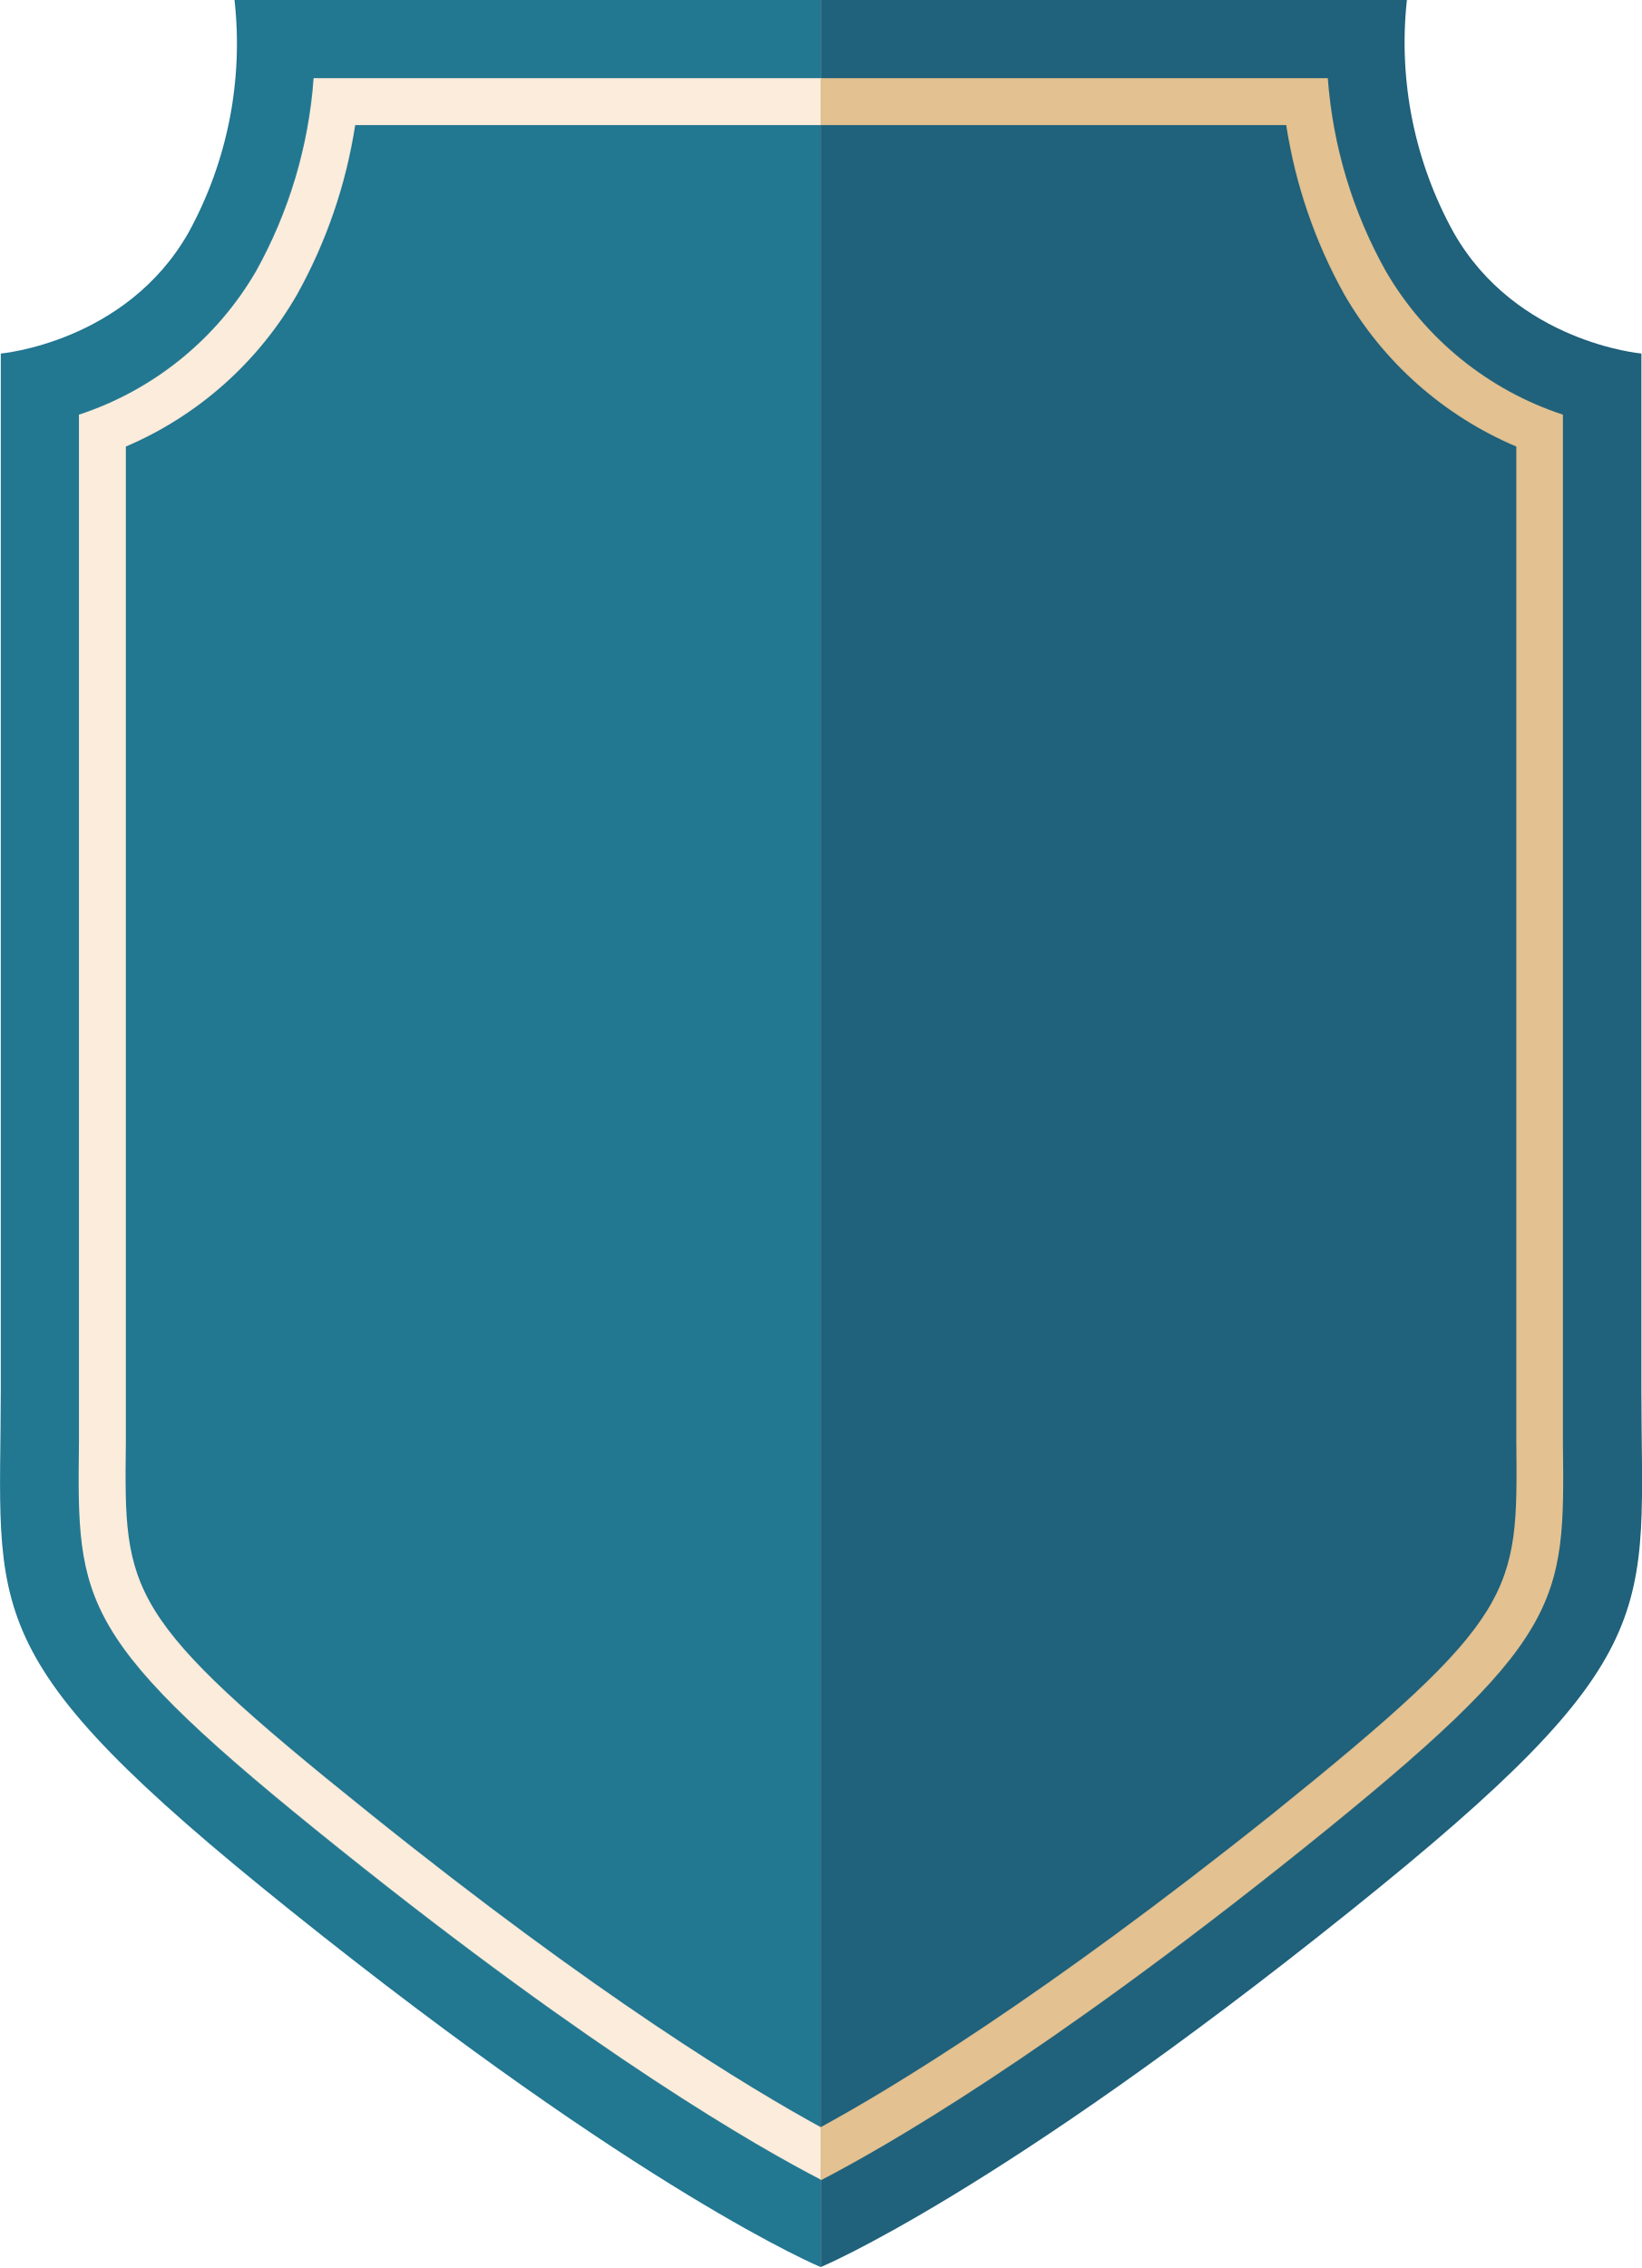
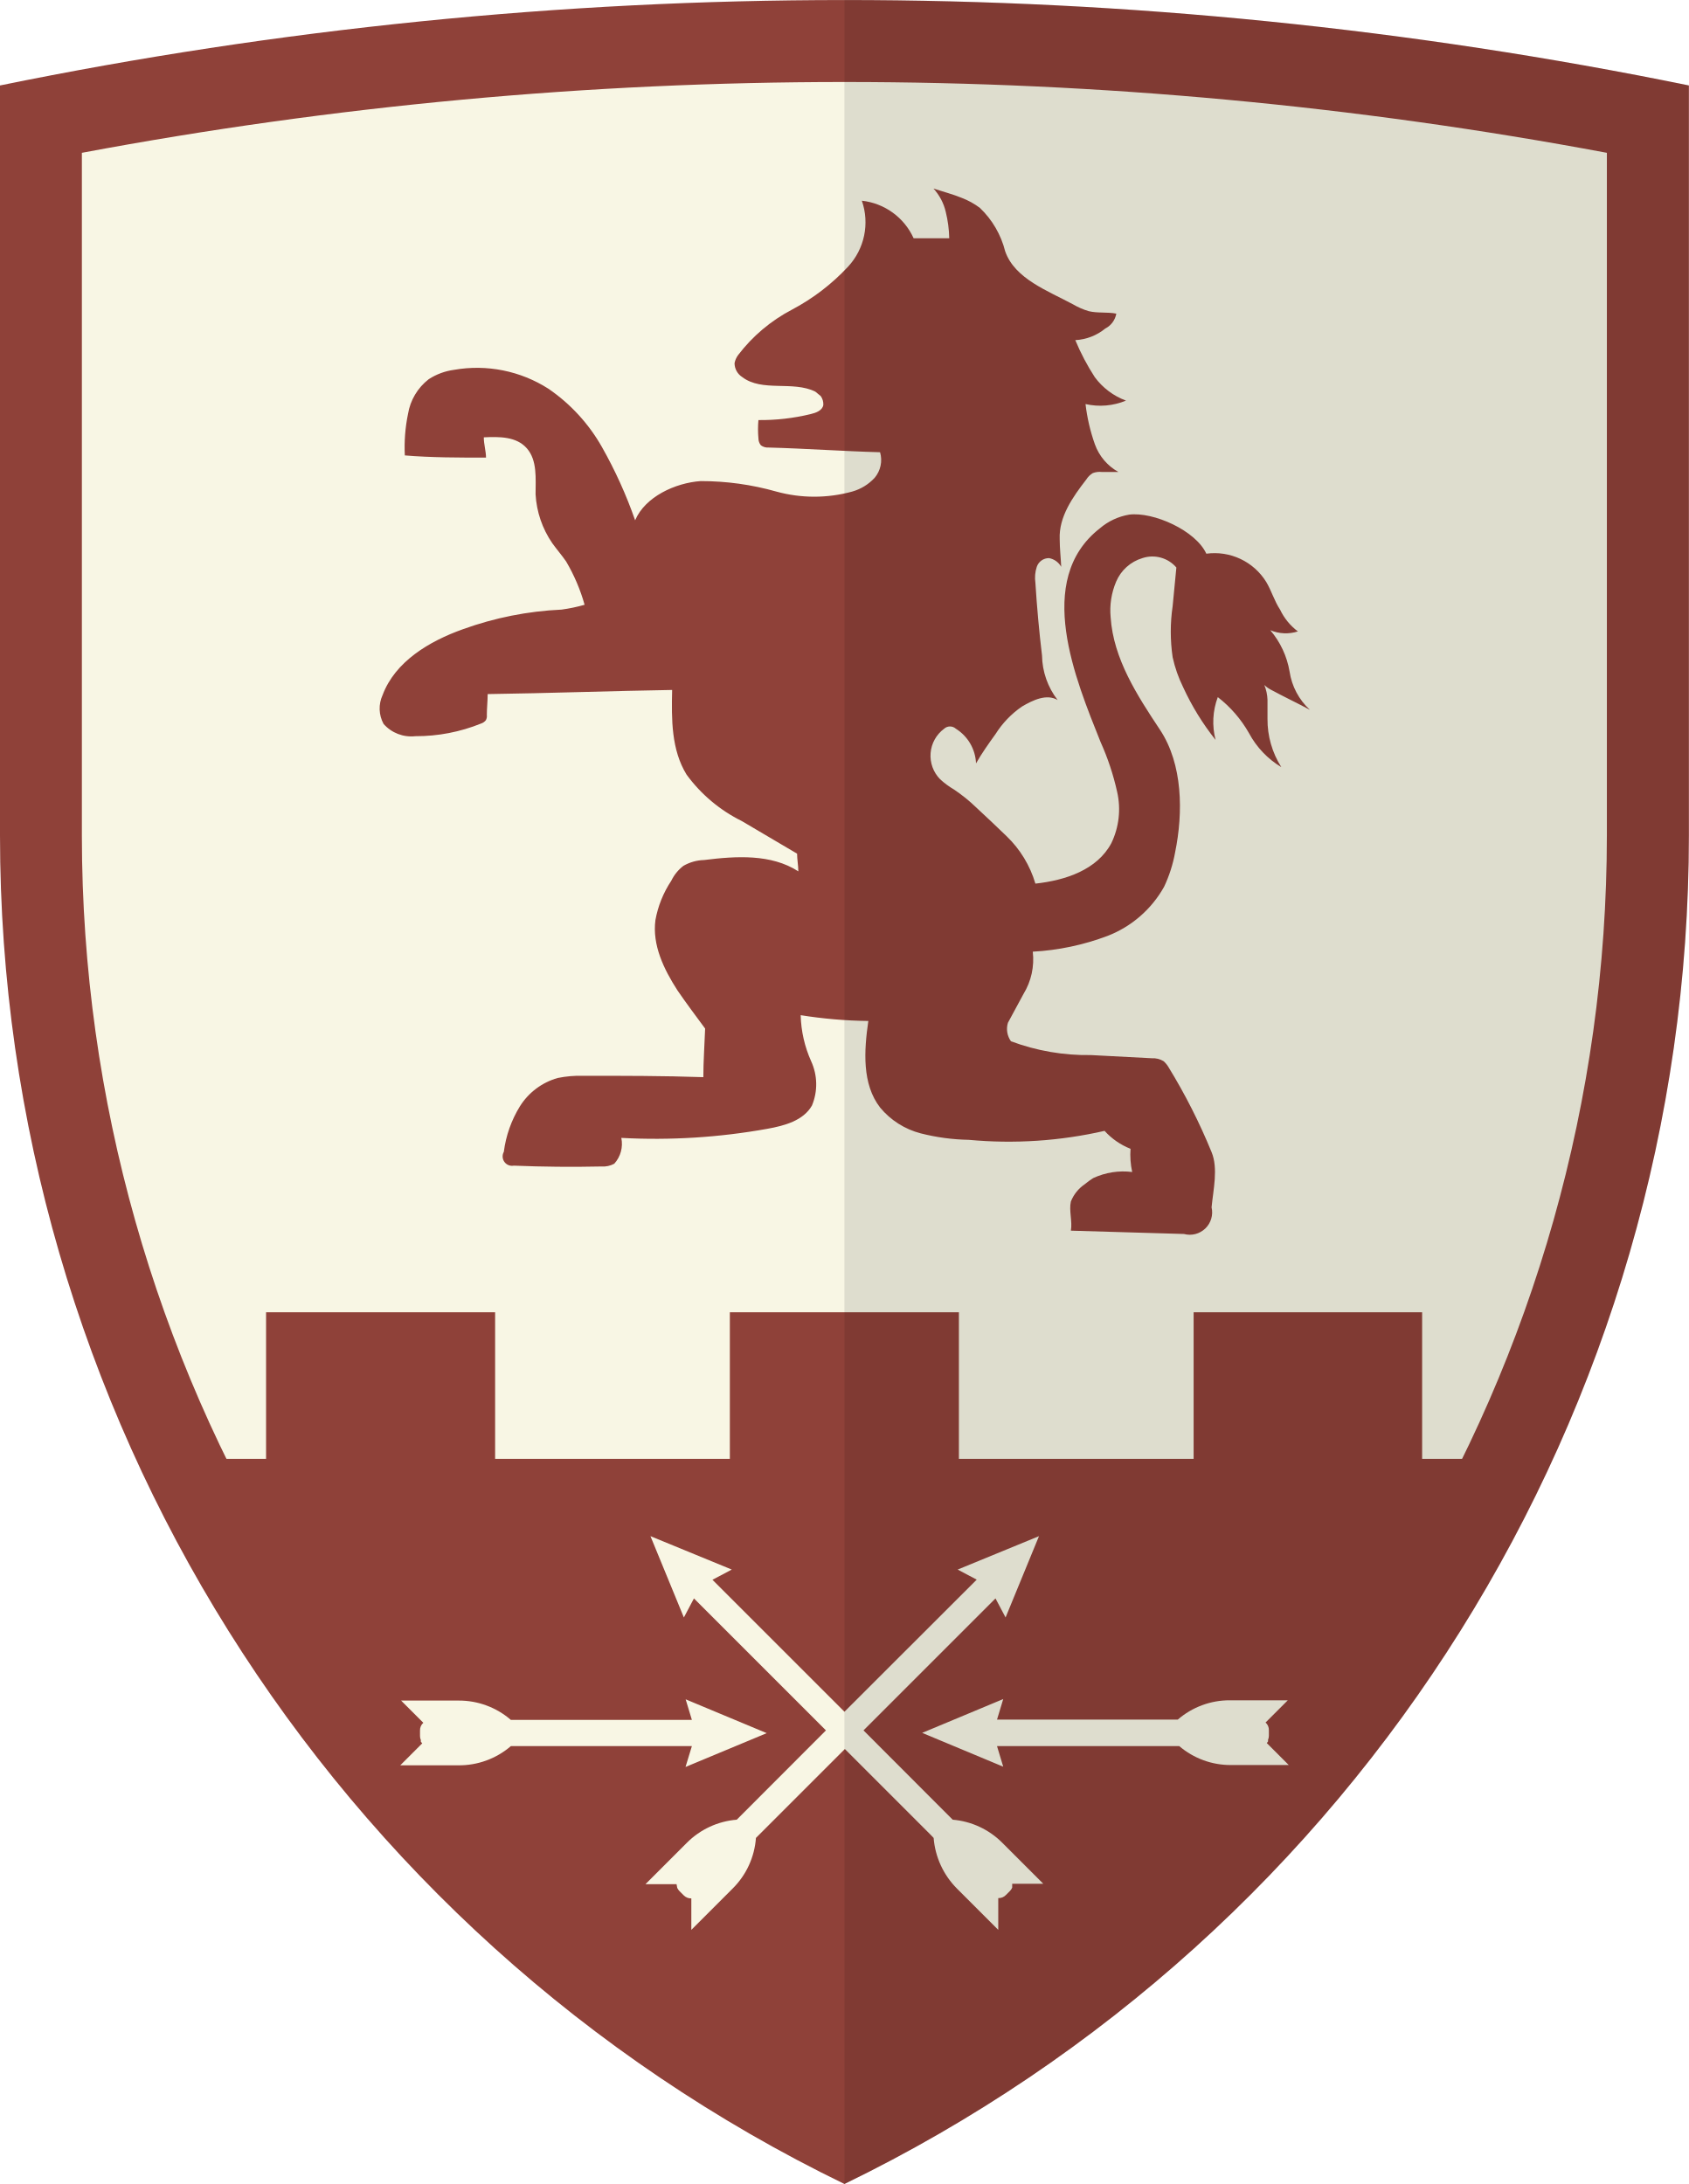
- <svg xmlns="http://www.w3.org/2000/svg" viewBox="0 0 105 145">
+ <svg xmlns="http://www.w3.org/2000/svg" viewBox="0 0 122.32 158.21">
  <defs>
-     <style>.cls-1{fill:#227791;}.cls-2{fill:#20617b;}.cls-3{fill:#fcecdb;}.cls-4{fill:#e3c190;}</style>
+     <style>.cls-1{isolation:isolate;}.cls-2{fill:#8f4139;}.cls-3{fill:#f8f6e4;}.cls-4{fill:#e4e5e6;mix-blend-mode:multiply;}</style>
  </defs>
-   <g id="Capa_2" data-name="Capa 2">
-     <g id="OBJECTS">
-       <path class="cls-1" d="M52.5,0V145s-11.33-4.69-33.92-22.81C-1.85,105.81.05,103.25.05,88.84V22.61s8-.7,12-7.72A25.12,25.12,0,0,0,15,0Z" />
-       <path class="cls-2" d="M52.5,0V145s11.33-4.69,33.92-22.81C106.85,105.81,105,103.25,105,88.84V22.61s-8-.7-12-7.72A25.12,25.12,0,0,1,90,0Z" />
-       <path class="cls-3" d="M20.06,5a29.78,29.78,0,0,1-3.69,12.36A20.51,20.51,0,0,1,5.05,26.52V88.84c0,1.22,0,2.36,0,3.42-.12,10.37-.15,12.53,16.68,26,16.43,13.17,26.77,19.08,30.8,21.16V5Z" />
-       <path class="cls-4" d="M83.3,118.29c16.83-13.5,16.8-15.66,16.68-26,0-1.06,0-2.2,0-3.42V26.52a20.51,20.51,0,0,1-11.32-9.16A29.78,29.78,0,0,1,84.94,5H52.5V139.45h0C56.53,137.37,66.87,131.46,83.3,118.29Z" />
-       <path class="cls-1" d="M22.72,8A32.36,32.36,0,0,1,19,18.84,23.09,23.09,0,0,1,8.05,28.56V88.84c0,1.23,0,2.38,0,3.46-.11,9.59-.13,11.07,15.56,23.65C38.25,127.72,48,133.59,52.5,136.05V8Z" />
-       <path class="cls-2" d="M81.42,116C97.11,103.37,97.09,101.89,97,92.3c0-1.08,0-2.23,0-3.46V28.56A23.09,23.09,0,0,1,86,18.84,32.36,32.36,0,0,1,82.28,8H52.5V136.05h0C57,133.6,66.75,127.72,81.42,116Z" />
+   <g class="cls-1">
+     <g id="Capa_2" data-name="Capa 2">
+       <g id="OBJECT">
+         <path class="cls-2" d="M122.32,6.19A305.36,305.36,0,0,0,0,6.19V60.52a108.6,108.6,0,0,0,61.16,97.69h0a108.6,108.6,0,0,0,61.16-97.69V6.19Z" />
+         <path class="cls-3" d="M61.16,151.57a102.68,102.68,0,0,1-55.23-91V11.07a299.82,299.82,0,0,1,110.45,0V60.52a102.64,102.64,0,0,1-55.22,91Z" />
+         <path class="cls-2" d="M109,105.68h-6V95.06H86.45v10.62h-17V95.06H52.86v10.62h-17V95.06H19.27v10.62h-6c.4.66,12.07,21.81,14.17,24.58L61.16,155.8,97,128.86C99.11,126.08,108.64,106.34,109,105.68Z" />
+         <path class="cls-2" d="M27.71,50.35c.91-2.43,3.38-3.9,5.82-4.77a24.22,24.22,0,0,1,7.14-1.42,11.79,11.79,0,0,0,1.67-.35A13.18,13.18,0,0,0,41,40.67c-.31-.45-.67-.86-1-1.32a6.93,6.93,0,0,1-1.21-3.54c0-1.16.13-2.46-.63-3.33s-2-.85-3.12-.8c0,.51.16,1,.16,1.47-1.92,0-4,0-5.88-.16a11.92,11.92,0,0,1,.23-3,4,4,0,0,1,1.5-2.52,4.46,4.46,0,0,1,1.84-.68,9.6,9.6,0,0,1,6.83,1.37,12.69,12.69,0,0,1,3.88,4.23A32.45,32.45,0,0,1,46,37.69c.72-1.7,2.9-2.71,4.75-2.84a20.07,20.07,0,0,1,5.48.76,10.34,10.34,0,0,0,5.49,0,3.49,3.49,0,0,0,1.63-1,2,2,0,0,0,.39-1.85c-2.64-.07-5.41-.27-8.06-.34a.85.85,0,0,1-.57-.16.8.8,0,0,1-.18-.5,7.37,7.37,0,0,1,0-1.33A15.34,15.34,0,0,0,58.7,30c.39-.09.86-.26.93-.66a1,1,0,0,0-.19-.65l-.39-.32c-1.64-.81-3.85.05-5.3-1.06a1.2,1.2,0,0,1-.55-1,1.43,1.43,0,0,1,.26-.59,11.74,11.74,0,0,1,3.9-3.29,15.34,15.34,0,0,0,4.06-3.11,4.73,4.73,0,0,0,1-4.78,4.67,4.67,0,0,1,3.75,2.72l2.58,0a8.68,8.68,0,0,0-.25-1.9,3.77,3.77,0,0,0-.89-1.7c.61.2,1.47.43,2.06.68a5.33,5.33,0,0,1,1.3.72,6.55,6.55,0,0,1,1.83,3.14c.69,2,3.11,2.87,4.94,3.86a5,5,0,0,0,1.11.48c.65.16,1.34.05,2,.18a1.51,1.51,0,0,1-.8,1.08,3.74,3.74,0,0,1-2.17.84,16.65,16.65,0,0,0,1.41,2.68,4.93,4.93,0,0,0,2.26,1.7,4.83,4.83,0,0,1-2.93.25,13.32,13.32,0,0,0,.68,2.92A3.74,3.74,0,0,0,81,34.19h-1.2a1.42,1.42,0,0,0-.65.08,1.38,1.38,0,0,0-.47.46c-1,1.29-2,2.72-1.93,4.33,0,.66.08,1.35.11,2a1.28,1.28,0,0,0-.88-.63.93.93,0,0,0-.89.63,2.53,2.53,0,0,0-.1,1.16c.11,1.76.27,3.52.48,5.27a5.4,5.4,0,0,0,1.13,3.22c-.79-.47-1.78,0-2.58.47a6.84,6.84,0,0,0-1.92,2c-.5.69-1,1.4-1.41,2.12a3.11,3.11,0,0,0-1.46-2.51.63.63,0,0,0-.85,0,2.43,2.43,0,0,0-.29,3.66,5.86,5.86,0,0,0,1,.74,11.58,11.58,0,0,1,1.6,1.29c.7.65,1.52,1.42,2.21,2.09a7.85,7.85,0,0,1,2.09,3.44c2.19-.24,4.47-1,5.5-2.93a5.66,5.66,0,0,0,.42-3.72,18.65,18.65,0,0,0-1.2-3.61c-1.8-4.51-4.84-11.73-.06-15.47a4.4,4.4,0,0,1,2.13-1c1.76-.22,4.82,1.15,5.59,2.83a4.4,4.4,0,0,1,4.34,2.05c.38.64.59,1.38,1,2A4.25,4.25,0,0,0,94,45.74,2.87,2.87,0,0,1,92,45.65a6.23,6.23,0,0,1,1.4,3,4.7,4.7,0,0,0,1.47,2.77c-.93-.5-1.89-.95-2.81-1.45a2,2,0,0,1-.49-.35,3.11,3.11,0,0,1,.23,1.07c0,.46,0,.92,0,1.38a6.43,6.43,0,0,0,1,3.5,6.37,6.37,0,0,1-2.34-2.46,8.76,8.76,0,0,0-2.26-2.61,5.13,5.13,0,0,0-.16,3.1,18.51,18.51,0,0,1-2.35-3.82,9.49,9.49,0,0,1-.76-2.17,12.74,12.74,0,0,1,0-3.7l.27-2.8a2.29,2.29,0,0,0-2.46-.68,3,3,0,0,0-1.9,1.7,5.32,5.32,0,0,0-.4,2.59c.2,3,1.91,5.64,3.57,8.14s1.69,6,1.1,8.88a10,10,0,0,1-.8,2.5,8,8,0,0,1-4.1,3.56,18.14,18.14,0,0,1-5.41,1.14A4.8,4.8,0,0,1,74.13,72L73,74.09a1.53,1.53,0,0,0,.22,1.34,15.8,15.8,0,0,0,5.8,1l4.39.23a1.49,1.49,0,0,1,.86.21,1.78,1.78,0,0,1,.37.45,42.61,42.61,0,0,1,3.11,6.14c.49,1.18.12,2.73,0,4a1.62,1.62,0,0,1-2,1.93l-8.19-.24c.12-.67-.15-1.46,0-2.11a2.7,2.7,0,0,1,1-1.25,5.44,5.44,0,0,1,.62-.45A5.16,5.16,0,0,1,82,84.9a5.9,5.9,0,0,1-.12-1.68A5,5,0,0,1,80,81.92a31.13,31.13,0,0,1-9.83.65,15.2,15.2,0,0,1-3.49-.47,5.66,5.66,0,0,1-2.93-1.86c-1.33-1.71-1.17-4.13-.86-6.28a33.52,33.52,0,0,1-4.9-.42,8.69,8.69,0,0,0,.76,3.34,4,4,0,0,1,.06,3.2c-.62,1.1-2,1.47-3.23,1.69A45.75,45.75,0,0,1,45,82.43a2.14,2.14,0,0,1-.51,1.87,1.68,1.68,0,0,1-.92.2q-3.18.07-6.36-.06a.68.68,0,0,1-.72-1,8.31,8.31,0,0,1,1.16-3.29,4.76,4.76,0,0,1,2.74-2.06,8.2,8.2,0,0,1,1.86-.16c2.9,0,5.79,0,8.69.1,0-1.11.09-2.41.13-3.52-.65-.88-1.37-1.84-2-2.76-1-1.55-1.84-3.3-1.6-5.1a7.58,7.58,0,0,1,1.15-2.85,3,3,0,0,1,.88-1.08A3.17,3.17,0,0,1,51,62.3c2.32-.29,4.85-.45,6.82.82,0-.41-.09-.87-.09-1.28l-4-2.36a11,11,0,0,1-4-3.36c-1.11-1.8-1.1-4-1.05-6.14-4.35.07-9,.24-13.36.3,0,.53-.06,1-.06,1.51a.62.62,0,0,1-.07.38.71.71,0,0,1-.34.24,12.54,12.54,0,0,1-4.77.92,2.67,2.67,0,0,1-2.3-.89A2.33,2.33,0,0,1,27.71,50.35Z" />
+         <path class="cls-3" d="M72.59,133.49A5.74,5.74,0,0,0,69,131.82l-6.46-6.47,9.56-9.56.73,1.38,2.42-5.89-5.89,2.42,1.38.73L61.16,124l-9.56-9.56L53,113.7l-5.89-2.42,2.42,5.89.73-1.38,9.56,9.56-6.46,6.47a5.74,5.74,0,0,0-3.61,1.67l-3,3H49l.05.27a.81.81,0,0,0,.17.24l.3.3a.73.73,0,0,0,.55.22v2.28l3-3a5.75,5.75,0,0,0,1.68-3.66l6.44-6.44,6.21,6.21.22.23a5.85,5.85,0,0,0,1.68,3.66l3,3V137.5a.73.73,0,0,0,.56-.23l.29-.29a.78.78,0,0,0,.16-.24l0-.06a.19.19,0,0,0,0-.07l0-.15h2.25Z" />
+         <path class="cls-3" d="M50.11,126.49,49.65,128l5.88-2.45-5.87-2.45.45,1.49H37a5.74,5.74,0,0,0-3.78-1.4H29.05l1.61,1.61a.71.71,0,0,0-.24.56v.4a.72.72,0,0,0,.06.29l0,.06,0,.06.1.12-1.59,1.59h4.19A5.75,5.75,0,0,0,37,126.49Z" />
+         <path class="cls-3" d="M72.21,126.49l.45,1.49-5.87-2.45,5.87-2.45-.45,1.49H85.3a5.73,5.73,0,0,1,3.77-1.4h4.2l-1.61,1.61a.71.71,0,0,1,.24.56v.4a.72.72,0,0,1-.06.29l0,.06a.21.21,0,0,1,0,.06l-.09.12,1.59,1.59h-4.2a5.72,5.72,0,0,1-3.73-1.37Z" />
+         <path class="cls-4" d="M122.32,6.19A305,305,0,0,0,61.16,0V158.21h0a108.6,108.6,0,0,0,61.16-97.69V6.19Z" />
+       </g>
    </g>
  </g>
</svg>
